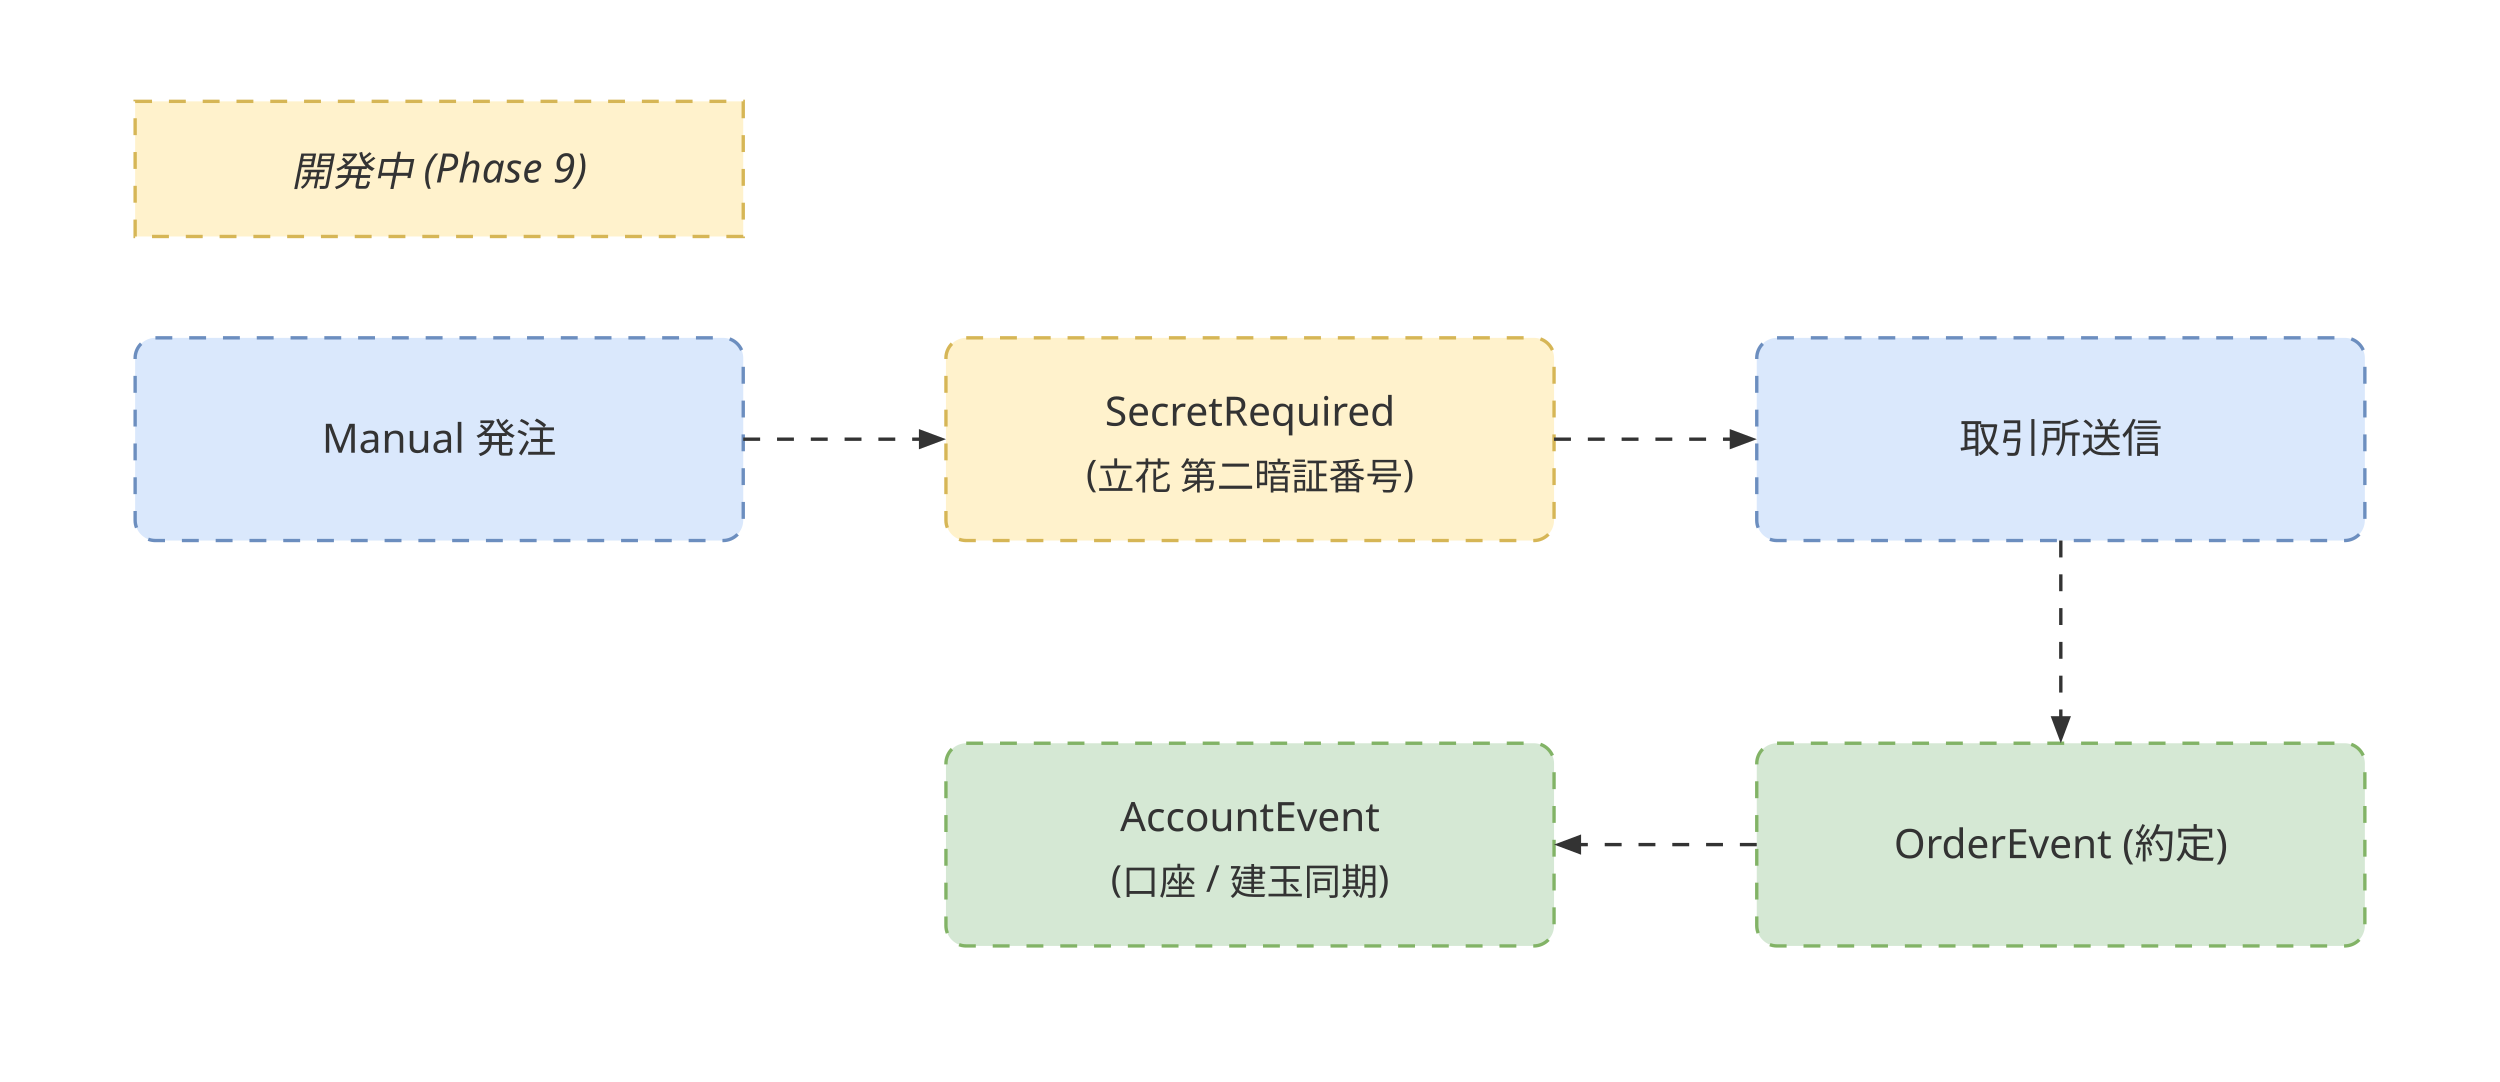
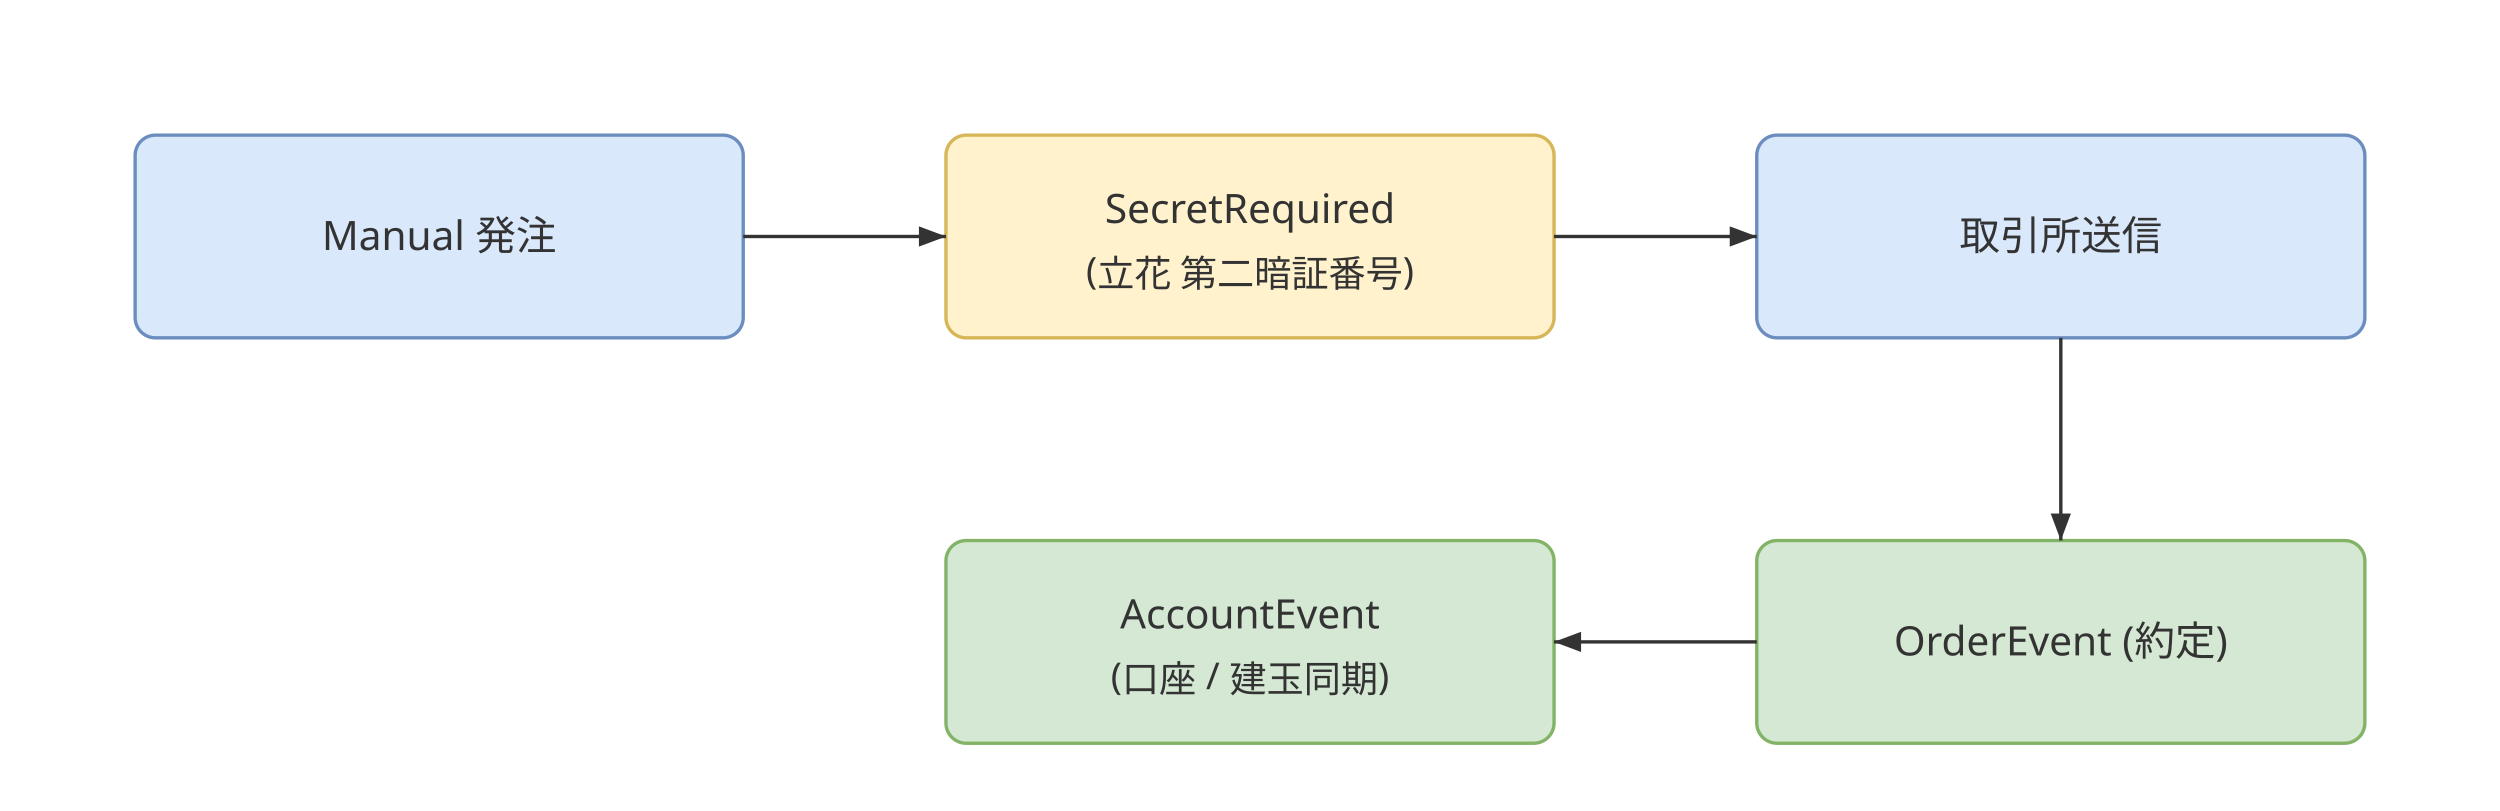
- <svg xmlns="http://www.w3.org/2000/svg" host="app.diagrams.net" version="1.1" width="740" height="320" viewBox="0 0 740 320" content="&lt;mxGraphModel adaptiveColors=&quot;auto&quot;&gt;   &lt;root&gt;     &lt;mxCell id=&quot;0&quot;/&gt;     &lt;mxCell id=&quot;1&quot; parent=&quot;0&quot;/&gt;     &lt;mxCell id=&quot;o0&quot; value=&quot;開発中 (Phase 9)&quot; style=&quot;rounded=0;whiteSpace=wrap;html=1;dashed=1;fillColor=#fff2cc;strokeColor=#d6b656;fontStyle=2;&quot; vertex=&quot;1&quot; parent=&quot;1&quot;&gt;&lt;mxGeometry x=&quot;40&quot; y=&quot;30&quot; width=&quot;180&quot; height=&quot;40&quot; as=&quot;geometry&quot;/&gt;&lt;/mxCell&gt;     &lt;mxCell id=&quot;o1&quot; value=&quot;Manual 発注&quot; style=&quot;rounded=1;whiteSpace=wrap;html=1;dashed=1;fillColor=#dae8fc;strokeColor=#6c8ebf;&quot; vertex=&quot;1&quot; parent=&quot;1&quot;&gt;&lt;mxGeometry x=&quot;40&quot; y=&quot;100&quot; width=&quot;180&quot; height=&quot;60&quot; as=&quot;geometry&quot;/&gt;&lt;/mxCell&gt;     &lt;mxCell id=&quot;o2&quot; value=&quot;SecretRequired&amp;#xa;(立花 第二暗証番号)&quot; style=&quot;rounded=1;whiteSpace=wrap;html=1;dashed=1;fillColor=#fff2cc;strokeColor=#d6b656;&quot; vertex=&quot;1&quot; parent=&quot;1&quot;&gt;&lt;mxGeometry x=&quot;280&quot; y=&quot;100&quot; width=&quot;180&quot; height=&quot;60&quot; as=&quot;geometry&quot;/&gt;&lt;/mxCell&gt;     &lt;mxCell id=&quot;o3&quot; value=&quot;取引所送信&quot; style=&quot;rounded=1;whiteSpace=wrap;html=1;dashed=1;fillColor=#dae8fc;strokeColor=#6c8ebf;&quot; vertex=&quot;1&quot; parent=&quot;1&quot;&gt;&lt;mxGeometry x=&quot;520&quot; y=&quot;100&quot; width=&quot;180&quot; height=&quot;60&quot; as=&quot;geometry&quot;/&gt;&lt;/mxCell&gt;     &lt;mxCell id=&quot;o4&quot; value=&quot;OrderEvent (約定)&quot; style=&quot;rounded=1;whiteSpace=wrap;html=1;dashed=1;fillColor=#d5e8d4;strokeColor=#82b366;&quot; vertex=&quot;1&quot; parent=&quot;1&quot;&gt;&lt;mxGeometry x=&quot;520&quot; y=&quot;220&quot; width=&quot;180&quot; height=&quot;60&quot; as=&quot;geometry&quot;/&gt;&lt;/mxCell&gt;     &lt;mxCell id=&quot;o5&quot; value=&quot;AccountEvent&amp;#xa;(口座 / 建玉同期)&quot; style=&quot;rounded=1;whiteSpace=wrap;html=1;dashed=1;fillColor=#d5e8d4;strokeColor=#82b366;&quot; vertex=&quot;1&quot; parent=&quot;1&quot;&gt;&lt;mxGeometry x=&quot;280&quot; y=&quot;220&quot; width=&quot;180&quot; height=&quot;60&quot; as=&quot;geometry&quot;/&gt;&lt;/mxCell&gt;     &lt;mxCell id=&quot;oe1&quot; value=&quot;&quot; style=&quot;edgeStyle=orthogonalEdgeStyle;rounded=1;html=1;dashed=1;&quot; edge=&quot;1&quot; source=&quot;o1&quot; target=&quot;o2&quot; parent=&quot;1&quot;&gt;&lt;mxGeometry relative=&quot;1&quot; as=&quot;geometry&quot;/&gt;&lt;/mxCell&gt;     &lt;mxCell id=&quot;oe2&quot; value=&quot;&quot; style=&quot;edgeStyle=orthogonalEdgeStyle;rounded=1;html=1;dashed=1;&quot; edge=&quot;1&quot; source=&quot;o2&quot; target=&quot;o3&quot; parent=&quot;1&quot;&gt;&lt;mxGeometry relative=&quot;1&quot; as=&quot;geometry&quot;/&gt;&lt;/mxCell&gt;     &lt;mxCell id=&quot;oe3&quot; value=&quot;&quot; style=&quot;edgeStyle=orthogonalEdgeStyle;rounded=1;html=1;dashed=1;&quot; edge=&quot;1&quot; source=&quot;o3&quot; target=&quot;o4&quot; parent=&quot;1&quot;&gt;&lt;mxGeometry relative=&quot;1&quot; as=&quot;geometry&quot;/&gt;&lt;/mxCell&gt;     &lt;mxCell id=&quot;oe4&quot; value=&quot;&quot; style=&quot;edgeStyle=orthogonalEdgeStyle;rounded=1;html=1;dashed=1;&quot; edge=&quot;1&quot; source=&quot;o4&quot; target=&quot;o5&quot; parent=&quot;1&quot;&gt;&lt;mxGeometry relative=&quot;1&quot; as=&quot;geometry&quot;/&gt;&lt;/mxCell&gt;   &lt;/root&gt; &lt;/mxGraphModel&gt;">
+ <svg xmlns="http://www.w3.org/2000/svg" host="app.diagrams.net" version="1.1" width="740" height="240" viewBox="0 0 740 240" content="&lt;mxGraphModel adaptiveColors=&quot;auto&quot;&gt;   &lt;root&gt;     &lt;mxCell id=&quot;0&quot;/&gt;     &lt;mxCell id=&quot;1&quot; parent=&quot;0&quot;/&gt;     &lt;mxCell id=&quot;o1&quot; value=&quot;Manual 発注&quot; style=&quot;rounded=1;whiteSpace=wrap;html=1;fillColor=#dae8fc;strokeColor=#6c8ebf;&quot; vertex=&quot;1&quot; parent=&quot;1&quot;&gt;&lt;mxGeometry x=&quot;40&quot; y=&quot;40&quot; width=&quot;180&quot; height=&quot;60&quot; as=&quot;geometry&quot;/&gt;&lt;/mxCell&gt;     &lt;mxCell id=&quot;o2&quot; value=&quot;SecretRequired&amp;#xa;(立花 第二暗証番号)&quot; style=&quot;rounded=1;whiteSpace=wrap;html=1;fillColor=#fff2cc;strokeColor=#d6b656;&quot; vertex=&quot;1&quot; parent=&quot;1&quot;&gt;&lt;mxGeometry x=&quot;280&quot; y=&quot;40&quot; width=&quot;180&quot; height=&quot;60&quot; as=&quot;geometry&quot;/&gt;&lt;/mxCell&gt;     &lt;mxCell id=&quot;o3&quot; value=&quot;取引所送信&quot; style=&quot;rounded=1;whiteSpace=wrap;html=1;fillColor=#dae8fc;strokeColor=#6c8ebf;&quot; vertex=&quot;1&quot; parent=&quot;1&quot;&gt;&lt;mxGeometry x=&quot;520&quot; y=&quot;40&quot; width=&quot;180&quot; height=&quot;60&quot; as=&quot;geometry&quot;/&gt;&lt;/mxCell&gt;     &lt;mxCell id=&quot;o4&quot; value=&quot;OrderEvent (約定)&quot; style=&quot;rounded=1;whiteSpace=wrap;html=1;fillColor=#d5e8d4;strokeColor=#82b366;&quot; vertex=&quot;1&quot; parent=&quot;1&quot;&gt;&lt;mxGeometry x=&quot;520&quot; y=&quot;160&quot; width=&quot;180&quot; height=&quot;60&quot; as=&quot;geometry&quot;/&gt;&lt;/mxCell&gt;     &lt;mxCell id=&quot;o5&quot; value=&quot;AccountEvent&amp;#xa;(口座 / 建玉同期)&quot; style=&quot;rounded=1;whiteSpace=wrap;html=1;fillColor=#d5e8d4;strokeColor=#82b366;&quot; vertex=&quot;1&quot; parent=&quot;1&quot;&gt;&lt;mxGeometry x=&quot;280&quot; y=&quot;160&quot; width=&quot;180&quot; height=&quot;60&quot; as=&quot;geometry&quot;/&gt;&lt;/mxCell&gt;     &lt;mxCell id=&quot;oe1&quot; value=&quot;&quot; style=&quot;edgeStyle=orthogonalEdgeStyle;rounded=1;html=1;&quot; edge=&quot;1&quot; source=&quot;o1&quot; target=&quot;o2&quot; parent=&quot;1&quot;&gt;&lt;mxGeometry relative=&quot;1&quot; as=&quot;geometry&quot;/&gt;&lt;/mxCell&gt;     &lt;mxCell id=&quot;oe2&quot; value=&quot;&quot; style=&quot;edgeStyle=orthogonalEdgeStyle;rounded=1;html=1;&quot; edge=&quot;1&quot; source=&quot;o2&quot; target=&quot;o3&quot; parent=&quot;1&quot;&gt;&lt;mxGeometry relative=&quot;1&quot; as=&quot;geometry&quot;/&gt;&lt;/mxCell&gt;     &lt;mxCell id=&quot;oe3&quot; value=&quot;&quot; style=&quot;edgeStyle=orthogonalEdgeStyle;rounded=1;html=1;&quot; edge=&quot;1&quot; source=&quot;o3&quot; target=&quot;o4&quot; parent=&quot;1&quot;&gt;&lt;mxGeometry relative=&quot;1&quot; as=&quot;geometry&quot;/&gt;&lt;/mxCell&gt;     &lt;mxCell id=&quot;oe4&quot; value=&quot;&quot; style=&quot;edgeStyle=orthogonalEdgeStyle;rounded=1;html=1;&quot; edge=&quot;1&quot; source=&quot;o4&quot; target=&quot;o5&quot; parent=&quot;1&quot;&gt;&lt;mxGeometry relative=&quot;1&quot; as=&quot;geometry&quot;/&gt;&lt;/mxCell&gt;   &lt;/root&gt; &lt;/mxGraphModel&gt;">
  <defs>
    <marker id="arr" markerWidth="10" markerHeight="10" refX="8" refY="3" orient="auto">
      <path d="M0,0 L8,3 L0,6 Z" fill="#333" />
    </marker>
  </defs>
-   <rect x="40" y="30" width="180" height="40" fill="#fff2cc" stroke="#d6b656" stroke-dasharray="5,5" />
-   <text x="130" y="55" text-anchor="middle" font-size="12" font-family="sans-serif" fill="#333" font-style="italic">開発中 (Phase 9)</text>
-   <rect x="40" y="100" width="180" height="60" fill="#dae8fc" stroke="#6c8ebf" stroke-dasharray="5,5" rx="6" />
-   <text x="130" y="134" text-anchor="middle" font-size="12" font-family="sans-serif" fill="#333">Manual 発注</text>
-   <rect x="280" y="100" width="180" height="60" fill="#fff2cc" stroke="#d6b656" stroke-dasharray="5,5" rx="6" />
-   <text x="370" y="126" text-anchor="middle" font-size="12" font-family="sans-serif" fill="#333">SecretRequired</text>
-   <text x="370" y="144" text-anchor="middle" font-size="11" font-family="sans-serif" fill="#333">(立花 第二暗証番号)</text>
-   <rect x="520" y="100" width="180" height="60" fill="#dae8fc" stroke="#6c8ebf" stroke-dasharray="5,5" rx="6" />
-   <text x="610" y="134" text-anchor="middle" font-size="12" font-family="sans-serif" fill="#333">取引所送信</text>
-   <rect x="520" y="220" width="180" height="60" fill="#d5e8d4" stroke="#82b366" stroke-dasharray="5,5" rx="6" />
-   <text x="610" y="254" text-anchor="middle" font-size="12" font-family="sans-serif" fill="#333">OrderEvent (約定)</text>
-   <rect x="280" y="220" width="180" height="60" fill="#d5e8d4" stroke="#82b366" stroke-dasharray="5,5" rx="6" />
-   <text x="370" y="246" text-anchor="middle" font-size="12" font-family="sans-serif" fill="#333">AccountEvent</text>
-   <text x="370" y="264" text-anchor="middle" font-size="11" font-family="sans-serif" fill="#333">(口座 / 建玉同期)</text>
-   <line x1="220" y1="130" x2="280" y2="130" stroke="#333" stroke-dasharray="5,5" marker-end="url(#arr)" />
-   <line x1="460" y1="130" x2="520" y2="130" stroke="#333" stroke-dasharray="5,5" marker-end="url(#arr)" />
-   <line x1="610" y1="160" x2="610" y2="220" stroke="#333" stroke-dasharray="5,5" marker-end="url(#arr)" />
-   <line x1="520" y1="250" x2="460" y2="250" stroke="#333" stroke-dasharray="5,5" marker-end="url(#arr)" />
+   <rect x="40" y="40" width="180" height="60" fill="#dae8fc" stroke="#6c8ebf" rx="6" />
+   <text x="130" y="74" text-anchor="middle" font-size="12" font-family="sans-serif" fill="#333">Manual 発注</text>
+   <rect x="280" y="40" width="180" height="60" fill="#fff2cc" stroke="#d6b656" rx="6" />
+   <text x="370" y="66" text-anchor="middle" font-size="12" font-family="sans-serif" fill="#333">SecretRequired</text>
+   <text x="370" y="84" text-anchor="middle" font-size="11" font-family="sans-serif" fill="#333">(立花 第二暗証番号)</text>
+   <rect x="520" y="40" width="180" height="60" fill="#dae8fc" stroke="#6c8ebf" rx="6" />
+   <text x="610" y="74" text-anchor="middle" font-size="12" font-family="sans-serif" fill="#333">取引所送信</text>
+   <rect x="520" y="160" width="180" height="60" fill="#d5e8d4" stroke="#82b366" rx="6" />
+   <text x="610" y="194" text-anchor="middle" font-size="12" font-family="sans-serif" fill="#333">OrderEvent (約定)</text>
+   <rect x="280" y="160" width="180" height="60" fill="#d5e8d4" stroke="#82b366" rx="6" />
+   <text x="370" y="186" text-anchor="middle" font-size="12" font-family="sans-serif" fill="#333">AccountEvent</text>
+   <text x="370" y="204" text-anchor="middle" font-size="11" font-family="sans-serif" fill="#333">(口座 / 建玉同期)</text>
+   <line x1="220" y1="70" x2="280" y2="70" stroke="#333" marker-end="url(#arr)" />
+   <line x1="460" y1="70" x2="520" y2="70" stroke="#333" marker-end="url(#arr)" />
+   <line x1="610" y1="100" x2="610" y2="160" stroke="#333" marker-end="url(#arr)" />
+   <line x1="520" y1="190" x2="460" y2="190" stroke="#333" marker-end="url(#arr)" />
</svg>
